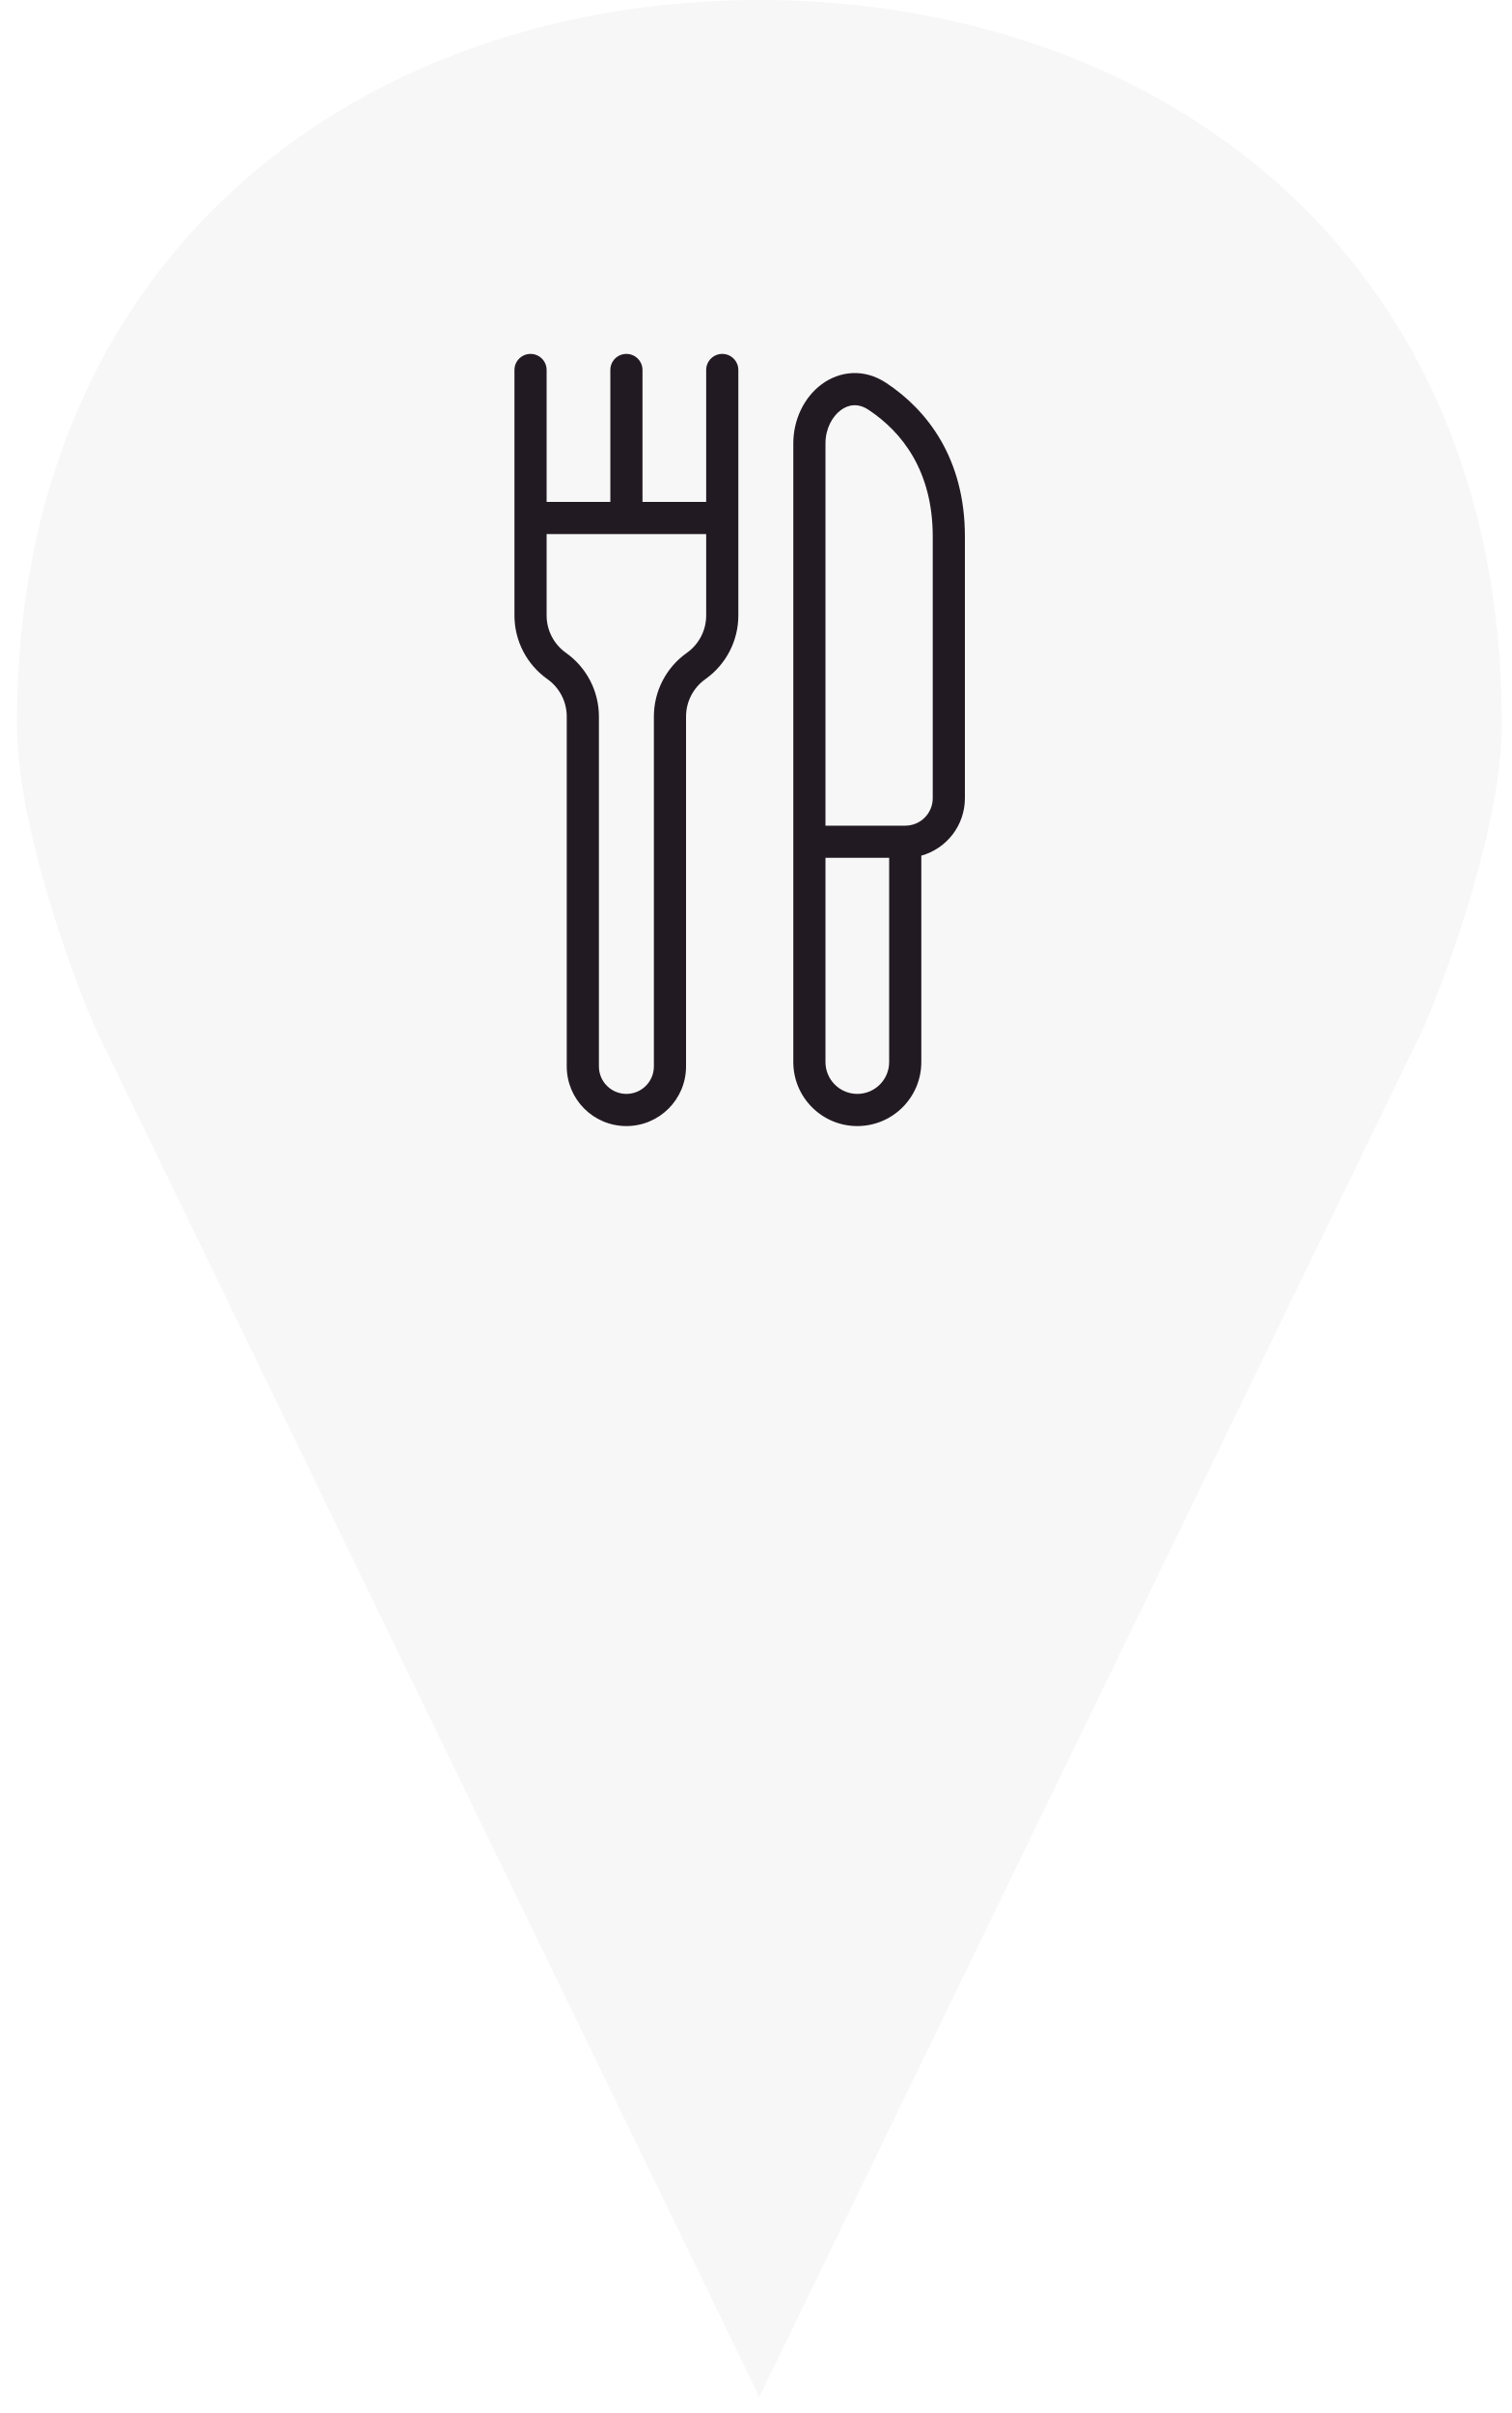
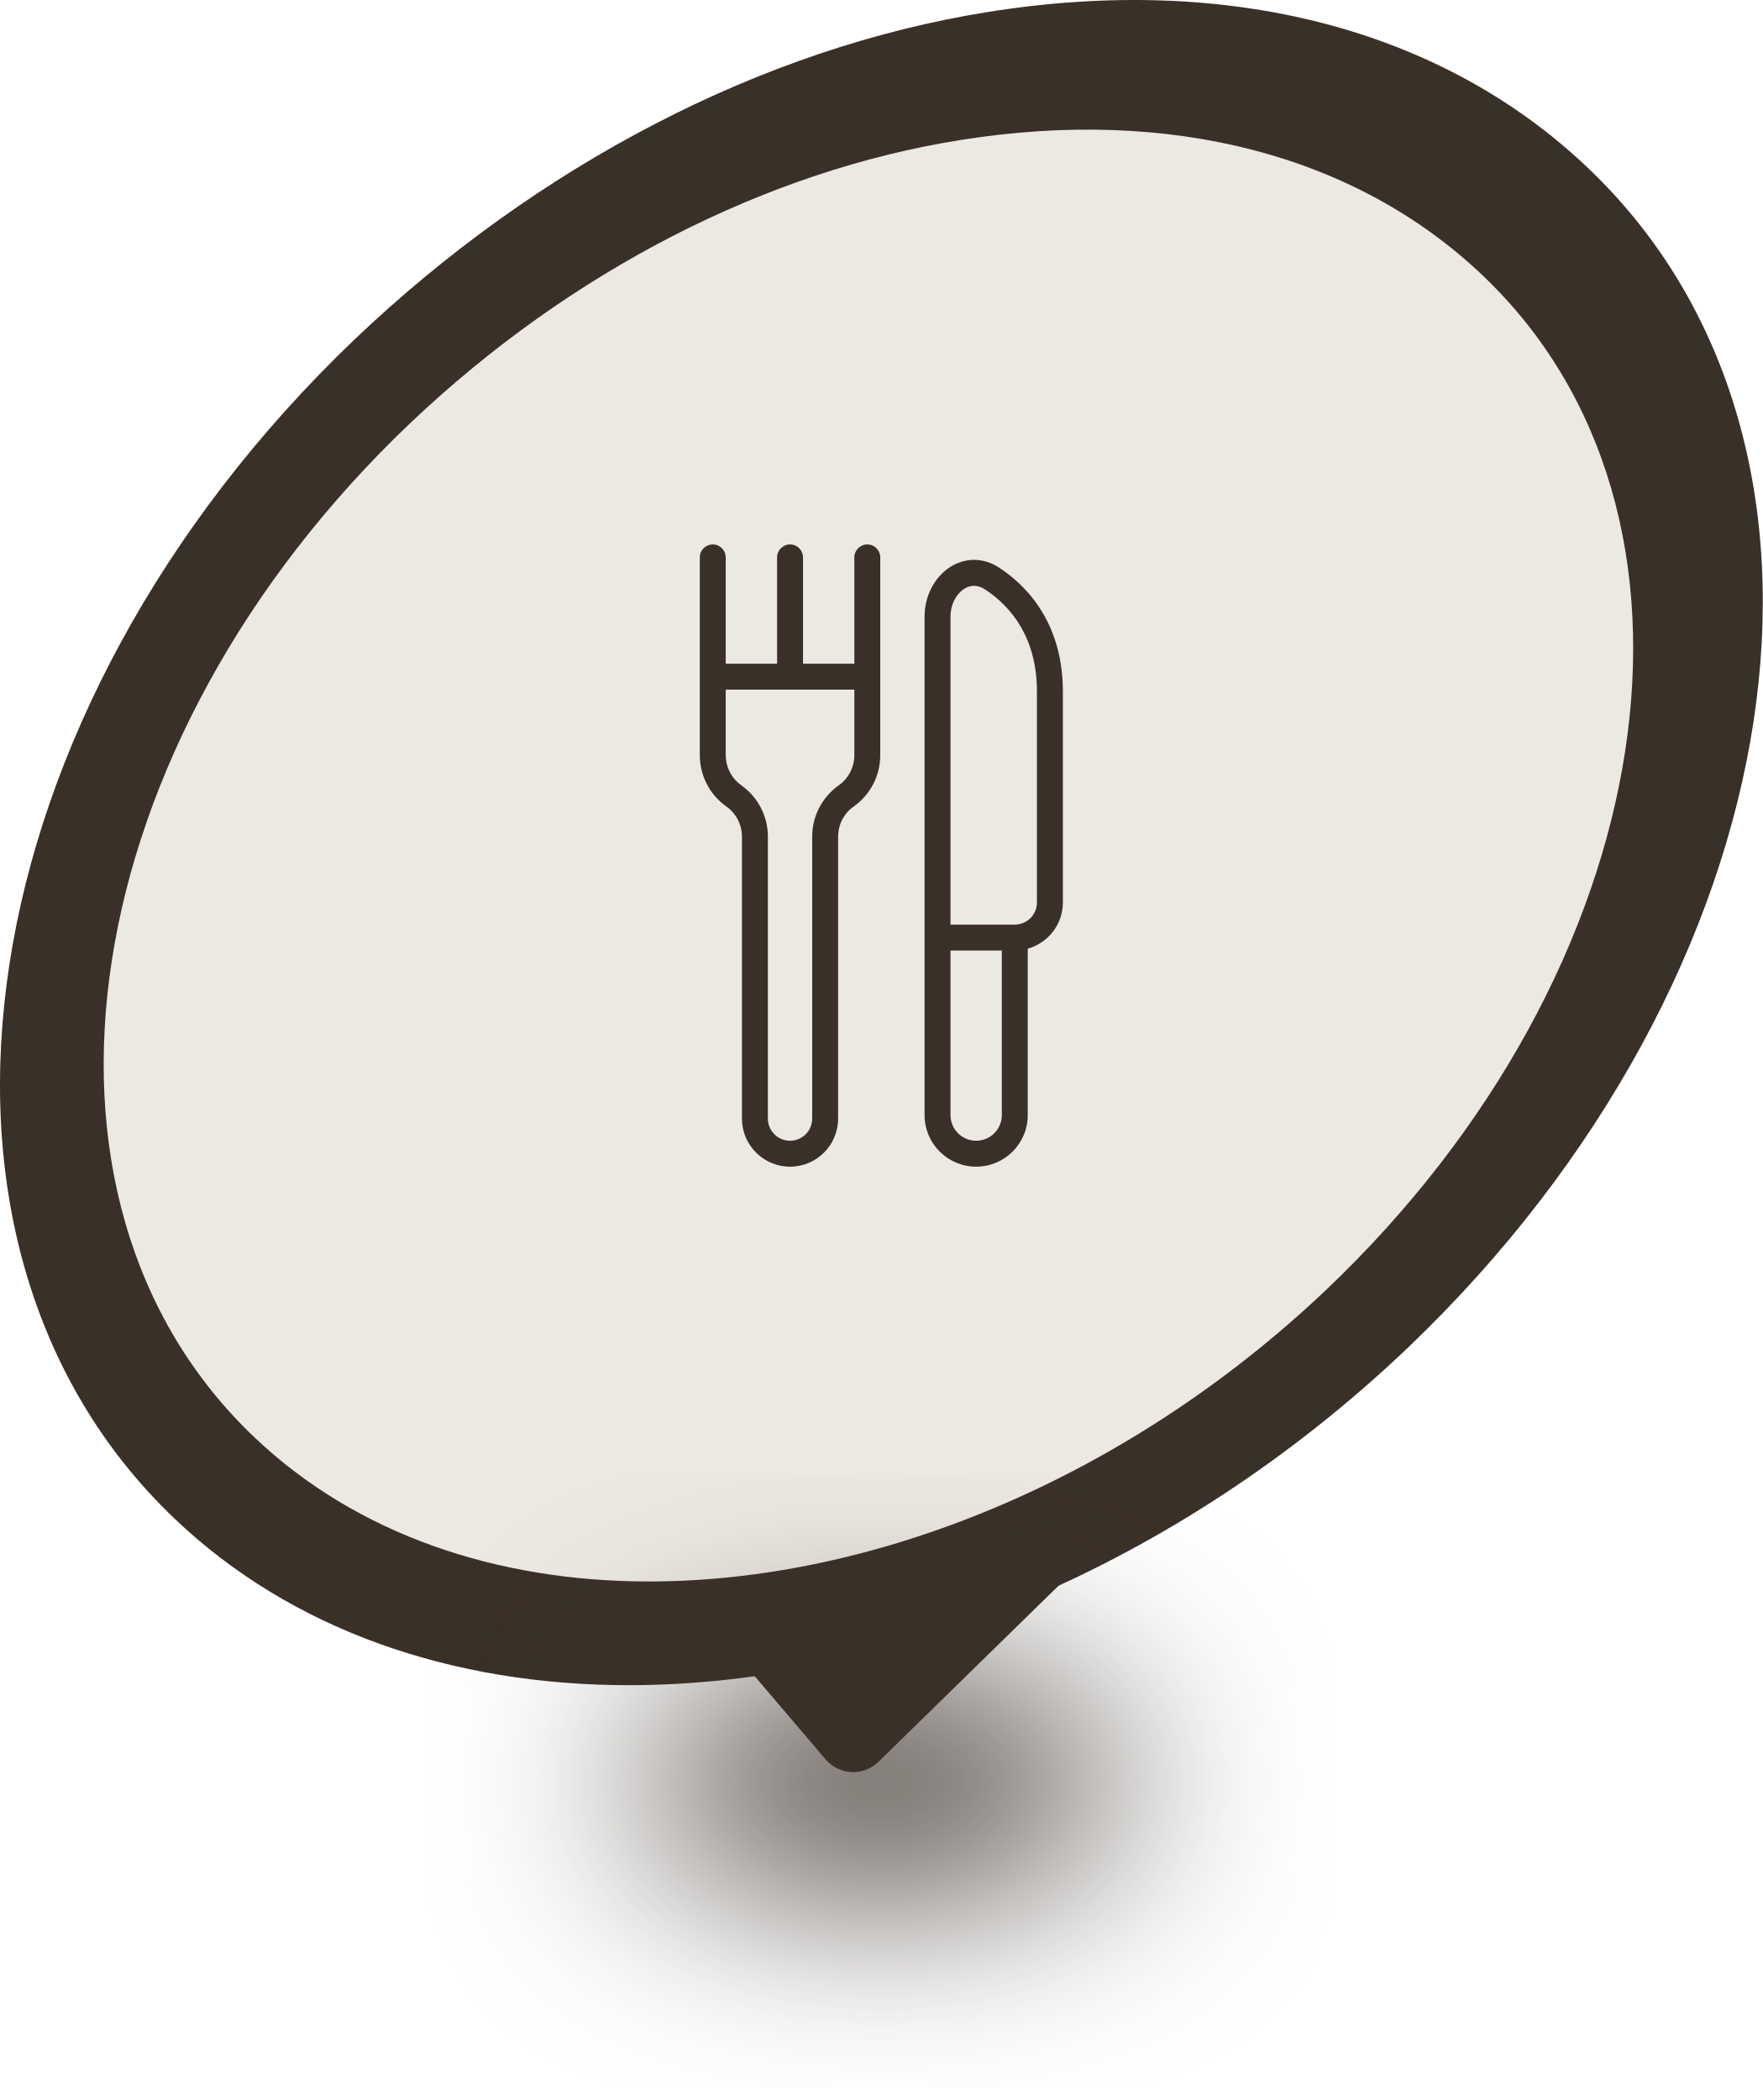
- <svg xmlns="http://www.w3.org/2000/svg" width="47" height="75" viewBox="0 0 47 75" fill="none">
-   <path d="M23.609 3.15772e-06C35.851 3.15772e-06 46.694 7.731 46.694 22.491C46.694 25.583 45.061 30.105 44.245 31.979L23.609 74.5L2.973 31.979C2.157 30.105 0.525 25.583 0.525 22.491C0.525 7.731 11.368 3.15772e-06 23.609 3.15772e-06Z" fill="#F6F6F6" fill-opacity="0.9" />
-   <path fill-rule="evenodd" clip-rule="evenodd" d="M16.495 11C16.771 11 16.995 11.224 16.995 11.5V15.6H18.976V11.5C18.976 11.224 19.199 11 19.476 11C19.752 11 19.976 11.224 19.976 11.5V15.6H21.956V12.075V11.5C21.956 11.224 22.18 11 22.456 11C22.732 11 22.956 11.224 22.956 11.5V12.075V16.1V19.13C22.956 19.916 22.574 20.654 21.932 21.108C21.555 21.375 21.33 21.809 21.33 22.271V33.146C21.33 34.17 20.5 35 19.476 35C18.451 35 17.621 34.17 17.621 33.146V22.271C17.621 21.809 17.397 21.375 17.019 21.108C16.377 20.654 15.995 19.916 15.995 19.13V16.1V11.5C15.995 11.224 16.219 11 16.495 11ZM21.956 16.6H19.476H16.995V19.13C16.995 19.592 17.22 20.025 17.597 20.292C18.239 20.746 18.621 21.484 18.621 22.271V33.146C18.621 33.618 19.003 34 19.476 34C19.948 34 20.33 33.618 20.33 33.146V22.271C20.33 21.484 20.712 20.746 21.354 20.292C21.732 20.025 21.956 19.592 21.956 19.13V16.6ZM25.544 11.946C26.102 11.532 26.859 11.444 27.552 11.901C28.833 12.747 30 14.253 30 16.675V16.692V16.709V16.726V16.743V16.76V16.777V16.794V16.811V16.828V16.845V16.862V16.879V16.896V16.913V16.931V16.948V16.965V16.982V16.999V17.016V17.033V17.05V17.067V17.085V17.102V17.119V17.136V17.153V17.17V17.188V17.205V17.222V17.239V17.256V17.273V17.291V17.308V17.325V17.342V17.359V17.377V17.394V17.411V17.428V17.445V17.463V17.48V17.497V17.515V17.532V17.549V17.566V17.584V17.601V17.618V17.635V17.653V17.67V17.687V17.704V17.722V17.739V17.756V17.774V17.791V17.808V17.826V17.843V17.86V17.878V17.895V17.912V17.929V17.947V17.964V17.981V17.999V18.016V18.033V18.051V18.068V18.085V18.103V18.12V18.137V18.155V18.172V18.189V18.207V18.224V18.241V18.259V18.276V18.294V18.311V18.328V18.346V18.363V18.38V18.398V18.415V18.432V18.45V18.467V18.485V18.502V18.519V18.537V18.554V18.571V18.589V18.606V18.623V18.641V18.658V18.675V18.693V18.71V18.727V18.745V18.762V18.78V18.797V18.814V18.832V18.849V18.866V18.884V18.901V18.918V18.936V18.953V18.97V18.988V19.005V19.022V19.04V19.057V19.074V19.092V19.109V19.126V19.144V19.161V19.178V19.196V19.213V19.23V19.247V19.265V19.282V19.299V19.317V19.334V19.351V19.369V19.386V19.403V19.42V19.438V19.455V19.472V19.489V19.507V19.524V19.541V19.558V19.576V19.593V19.61V19.627V19.645V19.662V19.679V19.696V19.713V19.73V19.748V19.765V19.782V19.799V19.816V19.834V19.851V19.868V19.885V19.902V19.919V19.936V19.954V19.971V19.988V20.005V20.022V20.039V20.056V20.073V20.09V20.108V20.125V20.142V20.159V20.176V20.193V20.21V20.227V20.244V20.261V20.278V20.295V20.312V20.329V20.346V20.363V20.38V20.397V20.414V20.431V20.448V20.465V20.482V20.498V20.515V20.532V20.549V20.566V20.583V20.6V20.617V20.633V20.65V20.667V20.684V20.701V20.718V20.734V20.751V20.768V20.785V20.802V20.818V20.835V20.852V20.869V20.885V20.902V20.919V20.935V20.952V20.969V20.985V21.002V21.019V21.035V21.052V21.069V21.085V21.102V21.118V21.135V21.151V21.168V21.185V21.201V21.218V21.234V21.251V21.267V21.284V21.3V21.317V21.333V21.349V21.366V21.382V21.399V21.415V21.431V21.448V21.464V21.481V21.497V21.513V21.53V21.546V21.562V21.578V21.595V21.611V21.627V21.643V21.66V21.676V21.692V21.708V21.724V21.741V21.757V21.773V21.789V21.805V21.821V21.837V21.853V21.869V21.885V21.901V21.918V21.933V21.949V21.965V21.981V21.997V22.013V22.029V22.045V22.061V22.077V22.093V22.108V22.124V22.14V22.156V22.172V22.188V22.203V22.219V22.235V22.25V22.266V22.282V22.298V22.313V22.329V22.345V22.36V22.376V22.391V22.407V22.422V22.438V22.453V22.469V22.484V22.5V22.515V22.531V22.546V22.562V22.577V22.592V22.608V22.623V22.638V22.654V22.669V22.684V22.7V22.715V22.73V22.745V22.76V22.776V22.791V22.806V22.821V22.836V22.851V22.866V22.881V22.896V22.911V22.926V22.941V22.956V22.971V22.986V23.001V23.016V23.031V23.046V23.061V23.075V23.09V23.105V23.12V23.134V23.149V23.164V23.179V23.193V23.208V23.223V23.237V23.252V23.266V23.281V23.296V23.31V23.325V23.339V23.353V23.368V23.382V23.397V23.411V23.425V23.44V23.454V23.468V23.483V23.497V23.511V23.525V23.54V23.554V23.568V23.582V23.596V23.61V23.624V23.638V23.652V23.666V23.68V23.694V23.708V23.722V23.736V23.75V23.764V23.778V23.792V23.805V23.819V23.833V23.847V23.86V23.874V23.888V23.901V23.915V23.928V23.942V23.956V23.969V23.983V23.996V24.01V24.023V24.037V24.05V24.063V24.077V24.09V24.103V24.116V24.13V24.143V24.156V24.169V24.183V24.196V24.209V24.222V24.235V24.248V24.261V24.274V24.287V24.3V24.313V24.326V24.339V24.352V24.364V24.377V24.39V24.403V24.415V24.428V24.441V24.453V24.466V24.479V24.491V24.504V24.516V24.529V24.541V24.554V24.566V24.578V24.591V24.603V24.616V24.628V24.64V24.652V24.665V24.677V24.689V24.701V24.713V24.725V24.737V24.749V24.761V24.773V24.785V24.797V24.809C30 25.66 29.427 26.377 28.645 26.595V33.01C28.645 34.109 27.754 35 26.655 35C25.556 35 24.665 34.109 24.665 33.01V26.163V13.783C24.665 13.032 25.007 12.345 25.544 11.946ZM27.645 26.663H25.665V33.01C25.665 33.557 26.108 34 26.655 34C27.202 34 27.645 33.557 27.645 33.01V26.663ZM25.665 25.663H28.145C28.618 25.663 29 25.281 29 24.809V24.797V24.785V24.773V24.761V24.749V24.737V24.725V24.713V24.701V24.689V24.677V24.665V24.652V24.64V24.628V24.616V24.603V24.591V24.578V24.566V24.554V24.541V24.529V24.516V24.504V24.491V24.479V24.466V24.453V24.441V24.428V24.415V24.403V24.39V24.377V24.364V24.352V24.339V24.326V24.313V24.3V24.287V24.274V24.261V24.248V24.235V24.222V24.209V24.196V24.183V24.169V24.156V24.143V24.13V24.116V24.103V24.09V24.077V24.063V24.05V24.037V24.023V24.01V23.996V23.983V23.969V23.956V23.942V23.928V23.915V23.901V23.888V23.874V23.86V23.847V23.833V23.819V23.805V23.792V23.778V23.764V23.75V23.736V23.722V23.708V23.694V23.68V23.666V23.652V23.638V23.624V23.61V23.596V23.582V23.568V23.554V23.54V23.525V23.511V23.497V23.483V23.468V23.454V23.44V23.425V23.411V23.397V23.382V23.368V23.353V23.339V23.325V23.31V23.296V23.281V23.266V23.252V23.237V23.223V23.208V23.193V23.179V23.164V23.149V23.134V23.12V23.105V23.09V23.075V23.061V23.046V23.031V23.016V23.001V22.986V22.971V22.956V22.941V22.926V22.911V22.896V22.881V22.866V22.851V22.836V22.821V22.806V22.791V22.776V22.76V22.745V22.73V22.715V22.7V22.684V22.669V22.654V22.638V22.623V22.608V22.592V22.577V22.562V22.546V22.531V22.515V22.5V22.484V22.469V22.453V22.438V22.422V22.407V22.391V22.376V22.36V22.345V22.329V22.313V22.298V22.282V22.266V22.25V22.235V22.219V22.203V22.188V22.172V22.156V22.14V22.124V22.108V22.093V22.077V22.061V22.045V22.029V22.013V21.997V21.981V21.965V21.949V21.933V21.918V21.901V21.885V21.869V21.853V21.837V21.821V21.805V21.789V21.773V21.757V21.741V21.724V21.708V21.692V21.676V21.66V21.643V21.627V21.611V21.595V21.578V21.562V21.546V21.53V21.513V21.497V21.481V21.464V21.448V21.431V21.415V21.399V21.382V21.366V21.349V21.333V21.317V21.3V21.284V21.267V21.251V21.234V21.218V21.201V21.185V21.168V21.151V21.135V21.118V21.102V21.085V21.069V21.052V21.035V21.019V21.002V20.985V20.969V20.952V20.935V20.919V20.902V20.885V20.869V20.852V20.835V20.818V20.802V20.785V20.768V20.751V20.734V20.718V20.701V20.684V20.667V20.65V20.633V20.617V20.6V20.583V20.566V20.549V20.532V20.515V20.498V20.482V20.465V20.448V20.431V20.414V20.397V20.38V20.363V20.346V20.329V20.312V20.295V20.278V20.261V20.244V20.227V20.21V20.193V20.176V20.159V20.142V20.125V20.108V20.09V20.073V20.056V20.039V20.022V20.005V19.988V19.971V19.954V19.936V19.919V19.902V19.885V19.868V19.851V19.834V19.816V19.799V19.782V19.765V19.748V19.73V19.713V19.696V19.679V19.662V19.645V19.627V19.61V19.593V19.576V19.558V19.541V19.524V19.507V19.489V19.472V19.455V19.438V19.42V19.403V19.386V19.369V19.351V19.334V19.317V19.299V19.282V19.265V19.247V19.23V19.213V19.196V19.178V19.161V19.144V19.126V19.109V19.092V19.074V19.057V19.04V19.022V19.005V18.988V18.97V18.953V18.936V18.918V18.901V18.884V18.866V18.849V18.832V18.814V18.797V18.78V18.762V18.745V18.727V18.71V18.693V18.675V18.658V18.641V18.623V18.606V18.589V18.571V18.554V18.537V18.519V18.502V18.485V18.467V18.45V18.432V18.415V18.398V18.38V18.363V18.346V18.328V18.311V18.294V18.276V18.259V18.241V18.224V18.207V18.189V18.172V18.155V18.137V18.12V18.103V18.085V18.068V18.051V18.033V18.016V17.999V17.981V17.964V17.947V17.929V17.912V17.895V17.878V17.86V17.843V17.826V17.808V17.791V17.774V17.756V17.739V17.722V17.704V17.687V17.67V17.653V17.635V17.618V17.601V17.584V17.566V17.549V17.532V17.515V17.497V17.48V17.463V17.445V17.428V17.411V17.394V17.377V17.359V17.342V17.325V17.308V17.291V17.273V17.256V17.239V17.222V17.205V17.188V17.17V17.153V17.136V17.119V17.102V17.085V17.067V17.05V17.033V17.016V16.999V16.982V16.965V16.948V16.931V16.913V16.896V16.879V16.862V16.845V16.828V16.811V16.794V16.777V16.76V16.743V16.726V16.709V16.692V16.675C29 14.631 28.039 13.421 27.001 12.736C26.685 12.527 26.386 12.566 26.14 12.749C25.875 12.946 25.665 13.325 25.665 13.783V25.663Z" fill="#221A22" />
+ <svg xmlns="http://www.w3.org/2000/svg" width="68" height="81" viewBox="0 0 68 81" fill="none">
+   <path d="M24.246 65C17.466 65 11.255 62.892 6.722 58.565C-4.478 47.874 -1.355 27.477 13.654 13.115C20.741 6.353 29.428 1.843 38.113 0.462C47.409 -1.029 55.64 1.117 61.278 6.499C72.479 17.189 69.354 37.586 54.346 51.948C45.392 60.493 34.189 65 24.246 65Z" fill="#393028" />
+   <path d="M25.037 61C19.155 61 13.765 59.184 9.832 55.456C0.114 46.246 2.824 28.673 15.847 16.299C21.996 10.473 29.533 6.588 37.069 5.398C45.134 4.113 52.276 5.963 57.168 10.599C66.886 19.809 64.175 37.382 51.153 49.755C43.385 57.117 33.664 61 25.037 61Z" fill="#ECE9E2" />
+   <path d="M41 61L33.889 67.953C33.31 68.519 32.372 68.477 31.847 67.861L26 61H32.818H41Z" fill="#393028" />
+   <path d="M38.552 21.901C37.859 21.444 37.101 21.532 36.544 21.946C36.006 22.346 35.665 23.032 35.665 23.783V43.011C35.665 44.11 36.556 45 37.655 45C38.754 45 39.645 44.11 39.645 43.011V36.592C40.426 36.373 41 35.66 41 34.809V26.675C41 24.253 39.833 22.747 38.552 21.901ZM27.495 21C27.219 21 26.995 21.224 26.995 21.5V29.13L27 29.276C27.044 30.007 27.418 30.682 28.02 31.108C28.397 31.375 28.621 31.809 28.621 32.27V43.145C28.621 44.17 29.451 45 30.476 45C31.5 45 32.33 44.17 32.33 43.145V32.27C32.33 31.808 32.554 31.375 32.932 31.108C33.574 30.654 33.956 29.916 33.956 29.13V21.5C33.956 21.224 33.732 21 33.456 21C33.18 21 32.956 21.224 32.956 21.5V25.6H30.976V21.5C30.976 21.224 30.752 21 30.476 21C30.2 21 29.976 21.224 29.976 21.5V25.6H27.995V21.5C27.995 21.224 27.771 21 27.495 21ZM38.645 36.663V43.011C38.645 43.557 38.202 44 37.655 44C37.109 44 36.665 43.557 36.665 43.011V36.663H38.645ZM32.956 26.6V29.13C32.956 29.592 32.731 30.025 32.355 30.292C31.712 30.746 31.33 31.484 31.33 32.27V43.145C31.33 43.617 30.948 44 30.476 44C30.004 44 29.621 43.617 29.621 43.145V32.27C29.621 31.484 29.239 30.746 28.597 30.292C28.267 30.058 28.054 29.697 28.006 29.301L27.995 29.13V26.6H32.956ZM37.141 22.749C37.386 22.567 37.685 22.528 38.001 22.736C39.039 23.421 40 24.631 40 26.675V34.809C40 35.28 39.618 35.663 39.145 35.663H36.665V23.783C36.665 23.326 36.875 22.946 37.141 22.749Z" fill="#393028" />
+   <g filter="url(#filter0_f_3050_6533)">
+     <ellipse cx="34" cy="68.75" rx="9.5" ry="3.75" fill="#393028" />
+   </g>
+   <defs>
+     <filter id="filter0_f_3050_6533" x="16.5" y="57" width="35" height="23.5" filterUnits="userSpaceOnUse" color-interpolation-filters="sRGB">
+       <feFlood flood-opacity="0" result="BackgroundImageFix" />
+       <feBlend mode="normal" in="SourceGraphic" in2="BackgroundImageFix" result="shape" />
+       <feGaussianBlur stdDeviation="4" result="effect1_foregroundBlur_3050_6533" />
+     </filter>
+   </defs>
</svg>
